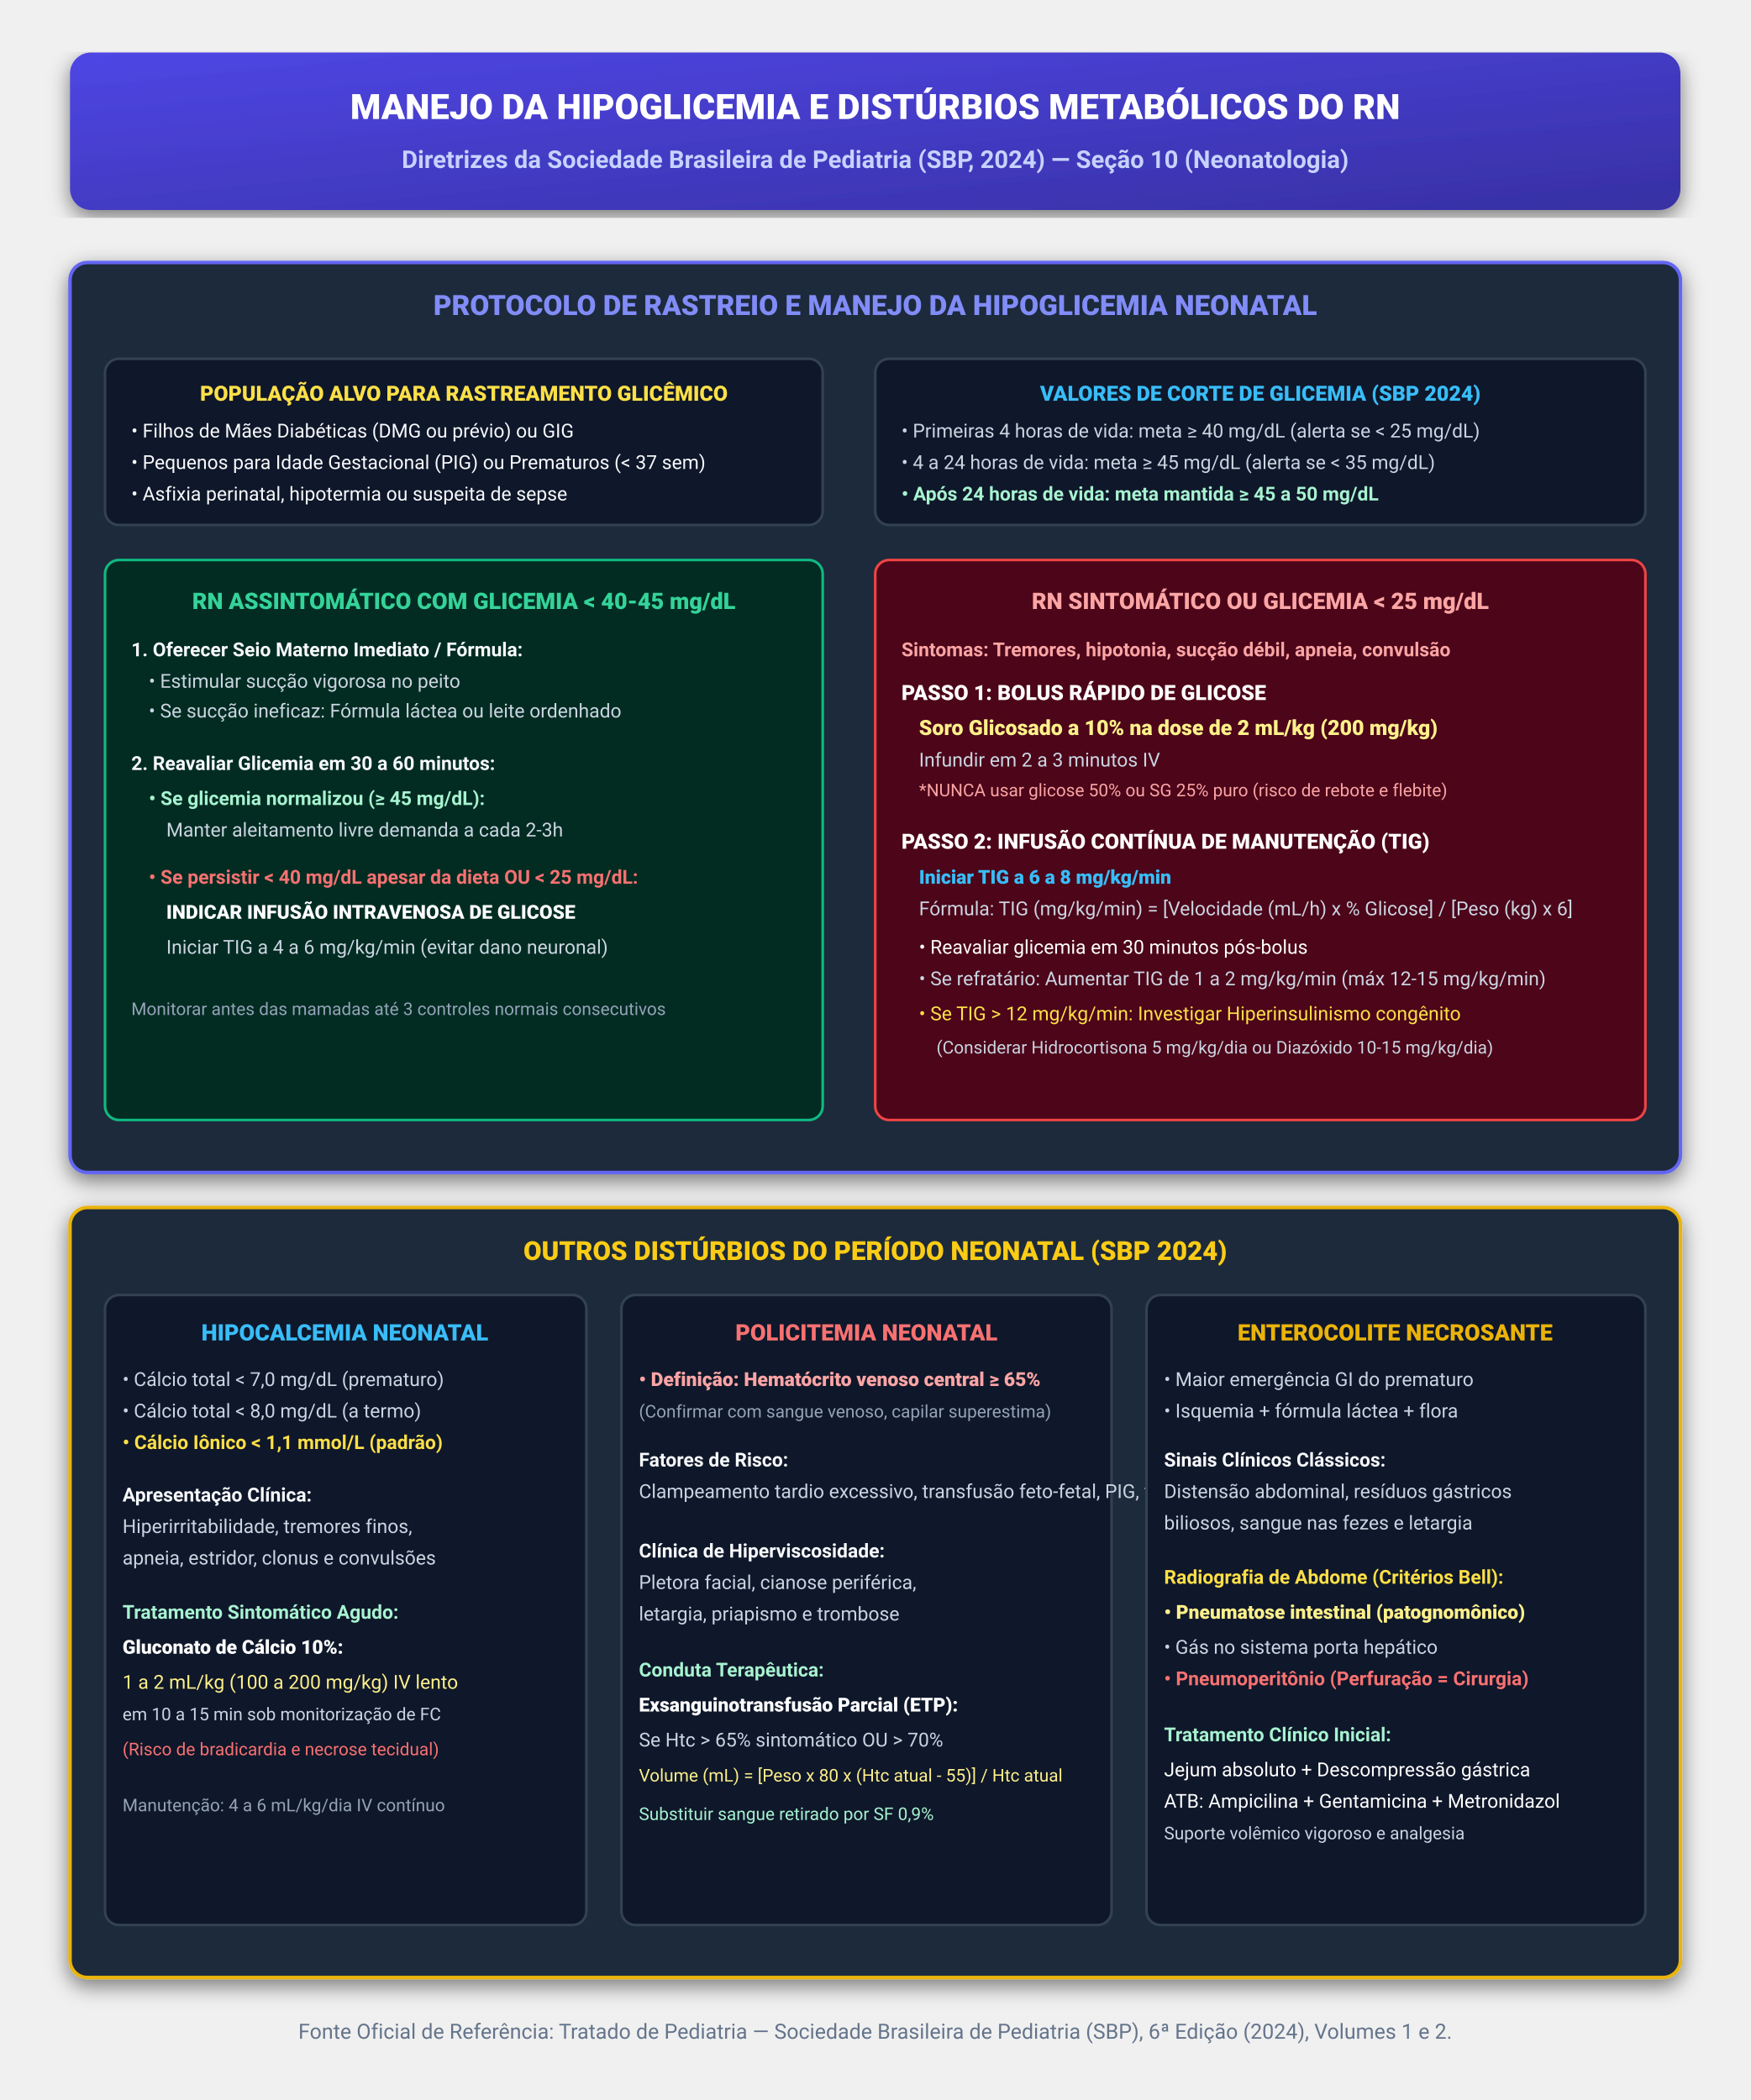
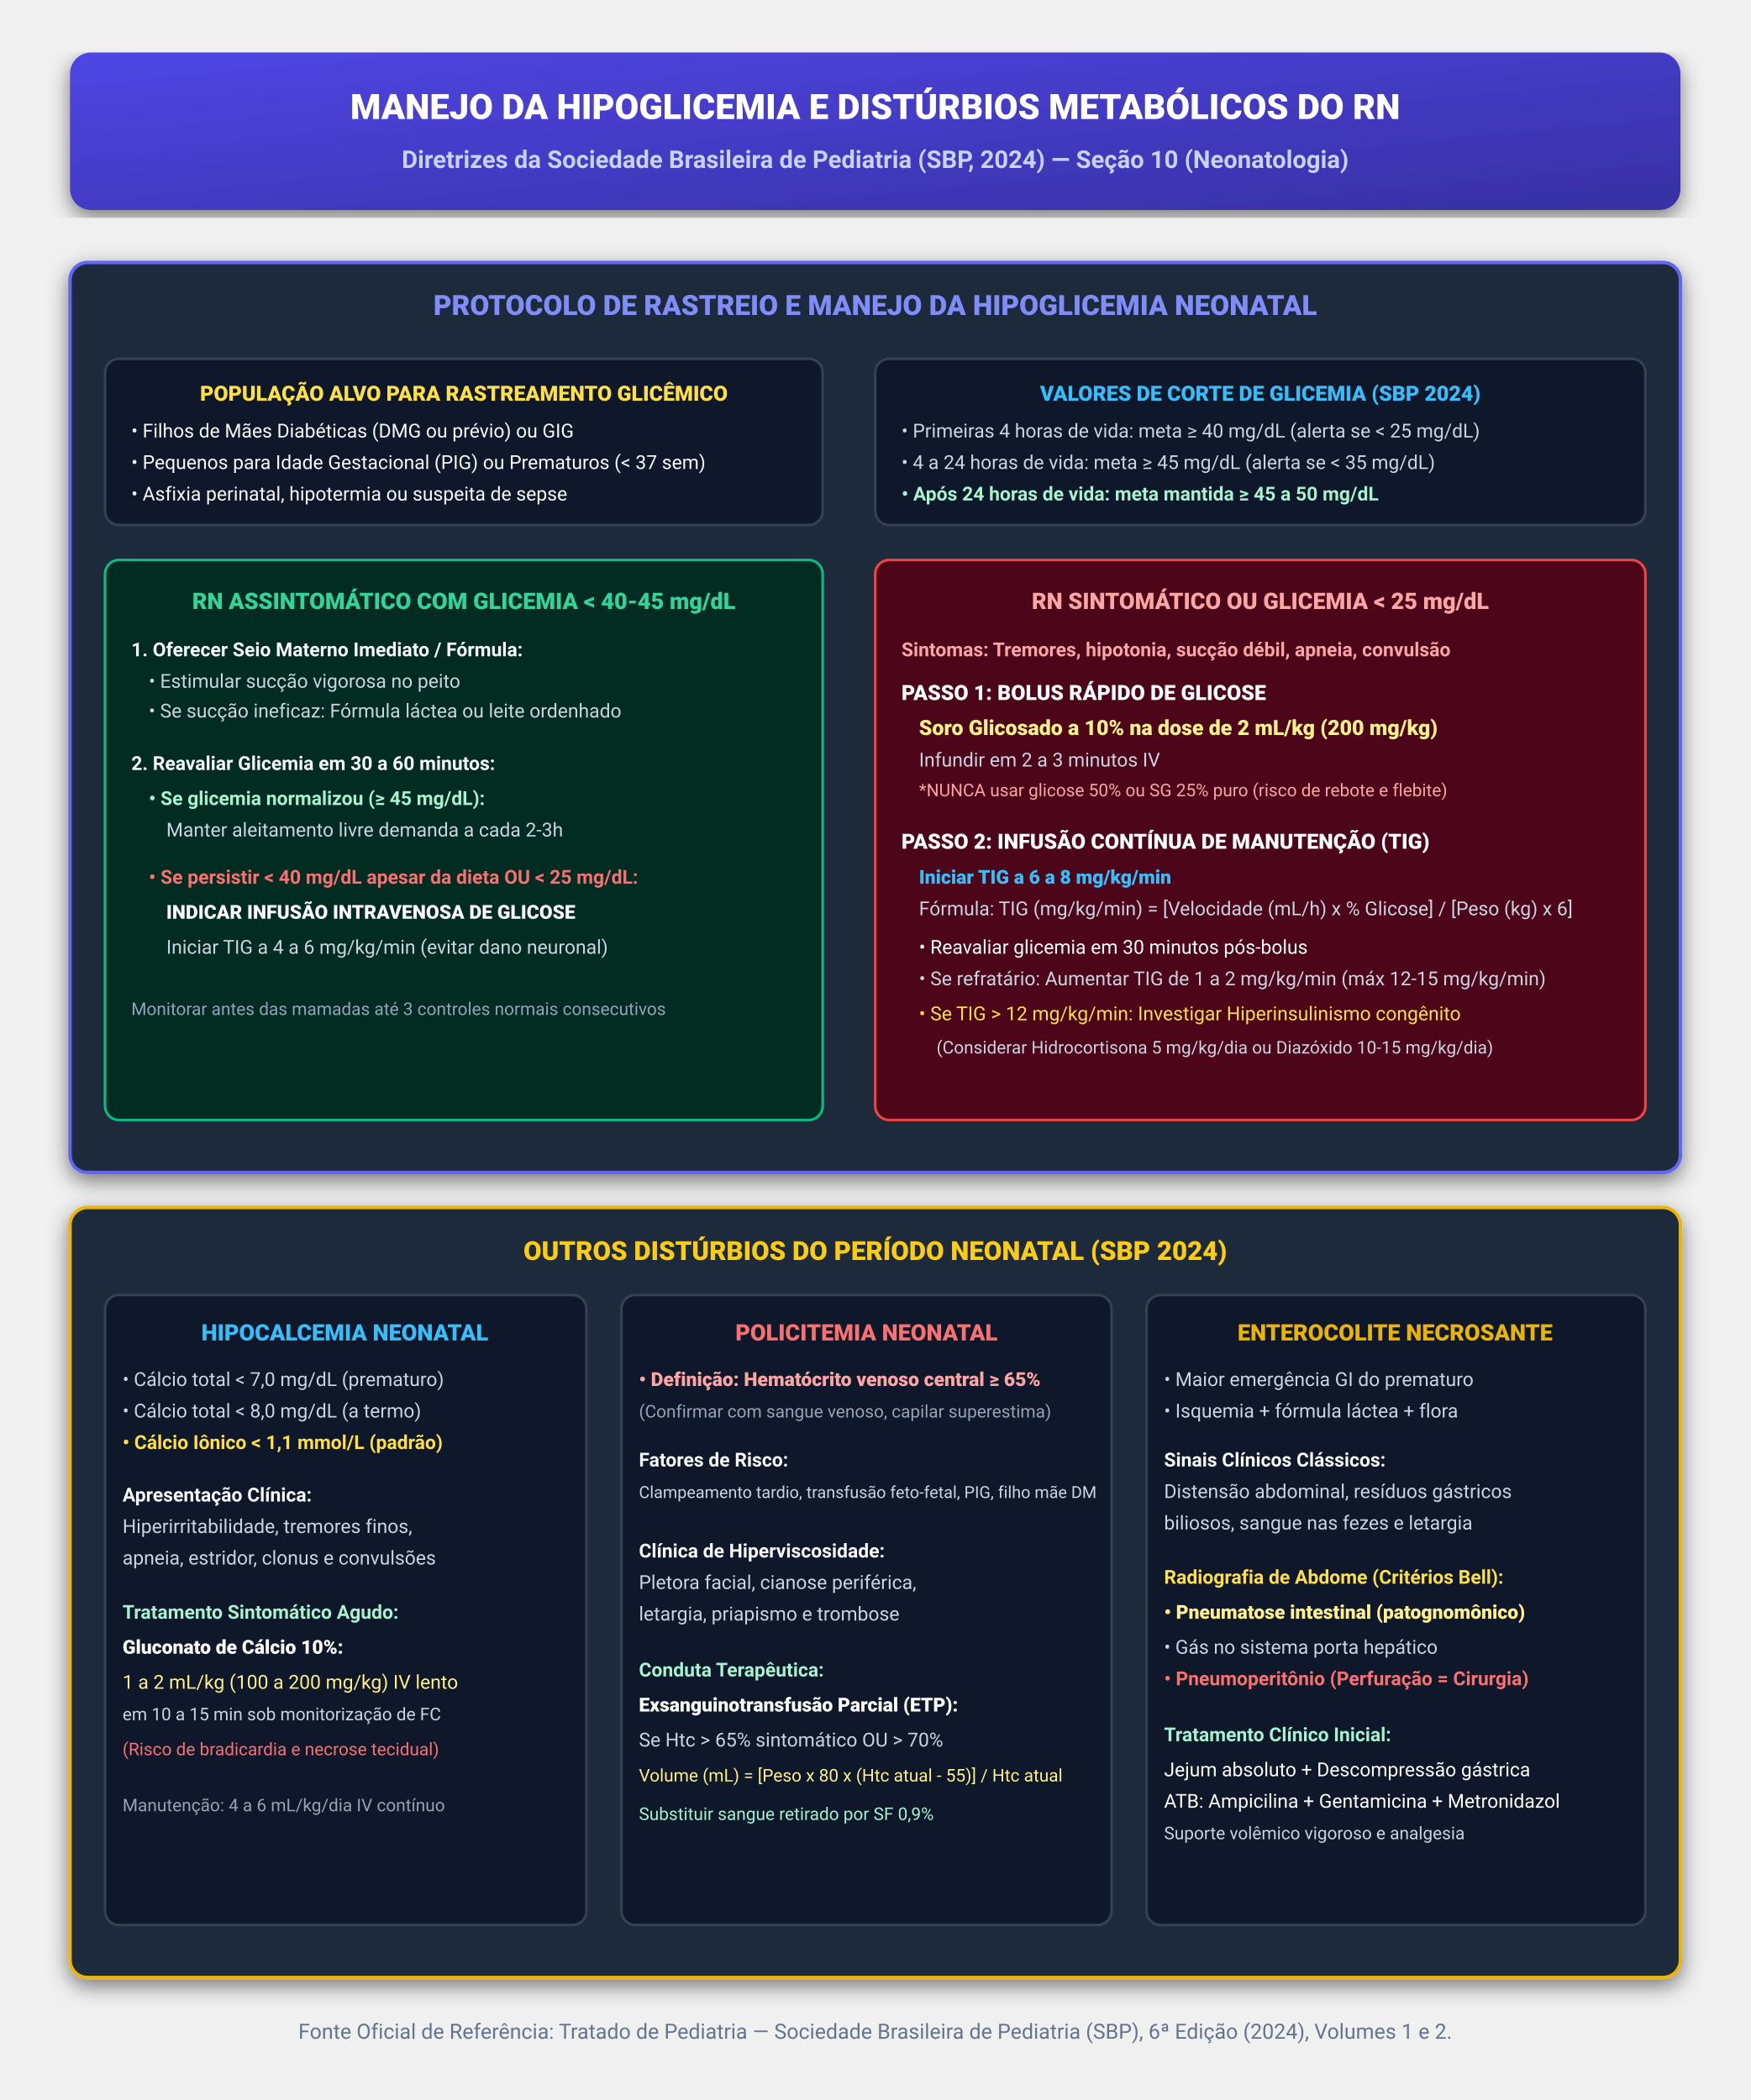
<svg xmlns="http://www.w3.org/2000/svg" viewBox="0 0 1000 1200" width="100%" height="100%" style="background-color: #0b1120; font-family: -apple-system, BlinkMacSystemFont, 'Segoe UI', Roboto, sans-serif;">
  <defs>
    <filter id="shadow" x="-5%" y="-5%" width="110%" height="110%">
      <feDropShadow dx="0" dy="4" stdDeviation="6" flood-color="#000000" flood-opacity="0.5" />
    </filter>
    <linearGradient id="grad-indigo" x1="0%" y1="0%" x2="100%" y2="100%">
      <stop offset="0%" stop-color="#4f46e5" />
      <stop offset="100%" stop-color="#3730a3" />
    </linearGradient>
    <marker id="arrow" viewBox="0 0 10 10" refX="9" refY="5" markerWidth="6" markerHeight="6" orient="auto-start-reverse">
      <path d="M 0 1 L 10 5 L 0 9 z" fill="#38bdf8" />
    </marker>
    <marker id="arrow-red" viewBox="0 0 10 10" refX="9" refY="5" markerWidth="6" markerHeight="6" orient="auto-start-reverse">
      <path d="M 0 1 L 10 5 L 0 9 z" fill="#ef4444" />
    </marker>
    <marker id="arrow-green" viewBox="0 0 10 10" refX="9" refY="5" markerWidth="6" markerHeight="6" orient="auto-start-reverse">
      <path d="M 0 1 L 10 5 L 0 9 z" fill="#10b981" />
    </marker>
  </defs>
  <rect x="40" y="30" width="920" height="90" rx="12" fill="url(#grad-indigo)" filter="url(#shadow)" />
  <text x="500" y="68" text-anchor="middle" fill="#ffffff" font-size="20" font-weight="800">MANEJO DA HIPOGLICEMIA E DISTÚRBIOS METABÓLICOS DO RN</text>
  <text x="500" y="96" text-anchor="middle" fill="#c7d2fe" font-size="14" font-weight="600">Diretrizes da Sociedade Brasileira de Pediatria (SBP, 2024) — Seção 10 (Neonatologia)</text>
  <rect x="40" y="150" width="920" height="520" rx="10" fill="#1e293b" stroke="#6366f1" stroke-width="2" filter="url(#shadow)" />
  <text x="500" y="180" text-anchor="middle" fill="#818cf8" font-size="16" font-weight="800">PROTOCOLO DE RASTREIO E MANEJO DA HIPOGLICEMIA NEONATAL</text>
  <g transform="translate(60, 205)">
    <rect x="0" y="0" width="410" height="95" rx="8" fill="#0f172a" stroke="#334155" stroke-width="1.5" />
    <text x="205" y="24" text-anchor="middle" fill="#fde047" font-size="12" font-weight="800">POPULAÇÃO ALVO PARA RASTREAMENTO GLICÊMICO</text>
    <text x="15" y="45" fill="#f8fafc" font-size="11">• Filhos de Mães Diabéticas (DMG ou prévio) ou GIG</text>
    <text x="15" y="63" fill="#f8fafc" font-size="11">• Pequenos para Idade Gestacional (PIG) ou Prematuros (&lt; 37 sem)</text>
    <text x="15" y="81" fill="#f8fafc" font-size="11">• Asfixia perinatal, hipotermia ou suspeita de sepse</text>
  </g>
  <g transform="translate(500, 205)">
    <rect x="0" y="0" width="440" height="95" rx="8" fill="#0f172a" stroke="#334155" stroke-width="1.5" />
    <text x="220" y="24" text-anchor="middle" fill="#38bdf8" font-size="12" font-weight="800">VALORES DE CORTE DE GLICEMIA (SBP 2024)</text>
    <text x="15" y="45" fill="#cbd5e1" font-size="11">• Primeiras 4 horas de vida: meta ≥ 40 mg/dL (alerta se &lt; 25 mg/dL)</text>
    <text x="15" y="63" fill="#cbd5e1" font-size="11">• 4 a 24 horas de vida: meta ≥ 45 mg/dL (alerta se &lt; 35 mg/dL)</text>
    <text x="15" y="81" fill="#a7f3d0" font-size="11" font-weight="700">• Após 24 horas de vida: meta mantida ≥ 45 a 50 mg/dL</text>
  </g>
  <g transform="translate(60, 320)">
    <rect x="0" y="0" width="410" height="320" rx="8" fill="#022c22" stroke="#10b981" stroke-width="1.5" />
    <text x="205" y="28" text-anchor="middle" fill="#34d399" font-size="13" font-weight="800">RN ASSINTOMÁTICO COM GLICEMIA &lt; 40-45 mg/dL</text>
    <text x="15" y="55" fill="#f8fafc" font-size="11" font-weight="700">1. Oferecer Seio Materno Imediato / Fórmula:</text>
    <text x="25" y="73" fill="#cbd5e1" font-size="11">• Estimular sucção vigorosa no peito</text>
    <text x="25" y="90" fill="#cbd5e1" font-size="11">• Se sucção ineficaz: Fórmula láctea ou leite ordenhado</text>
    <text x="15" y="120" fill="#f8fafc" font-size="11" font-weight="700">2. Reavaliar Glicemia em 30 a 60 minutos:</text>
    <text x="25" y="140" fill="#a7f3d0" font-size="11" font-weight="700">• Se glicemia normalizou (≥ 45 mg/dL):</text>
    <text x="35" y="158" fill="#cbd5e1" font-size="11">Manter aleitamento livre demanda a cada 2-3h</text>
    <text x="25" y="185" fill="#f87171" font-size="11" font-weight="700">• Se persistir &lt; 40 mg/dL apesar da dieta OU &lt; 25 mg/dL:</text>
    <text x="35" y="205" fill="#ffffff" font-size="11" font-weight="800">INDICAR INFUSÃO INTRAVENOSA DE GLICOSE</text>
    <text x="35" y="225" fill="#cbd5e1" font-size="11">Iniciar TIG a 4 a 6 mg/kg/min (evitar dano neuronal)</text>
    <text x="15" y="260" fill="#94a3b8" font-size="10">Monitorar antes das mamadas até 3 controles normais consecutivos</text>
  </g>
  <g transform="translate(500, 320)">
    <rect x="0" y="0" width="440" height="320" rx="8" fill="#4c0519" stroke="#ef4444" stroke-width="1.5" />
    <text x="220" y="28" text-anchor="middle" fill="#fca5a5" font-size="13" font-weight="800">RN SINTOMÁTICO OU GLICEMIA &lt; 25 mg/dL</text>
    <text x="15" y="55" fill="#fca5a5" font-size="11" font-weight="700">Sintomas: Tremores, hipotonia, sucção débil, apneia, convulsão</text>
    <text x="15" y="80" fill="#ffffff" font-size="12" font-weight="800">PASSO 1: BOLUS RÁPIDO DE GLICOSE</text>
    <text x="25" y="100" fill="#fef08a" font-size="12" font-weight="800">Soro Glicosado a 10% na dose de 2 mL/kg (200 mg/kg)</text>
    <text x="25" y="118" fill="#cbd5e1" font-size="11">Infundir em 2 a 3 minutos IV</text>
    <text x="25" y="135" fill="#fca5a5" font-size="10">*NUNCA usar glicose 50% ou SG 25% puro (risco de rebote e flebite)</text>
    <text x="15" y="165" fill="#ffffff" font-size="12" font-weight="800">PASSO 2: INFUSÃO CONTÍNUA DE MANUTENÇÃO (TIG)</text>
    <text x="25" y="185" fill="#38bdf8" font-size="11" font-weight="800">Iniciar TIG a 6 a 8 mg/kg/min</text>
    <text x="25" y="203" fill="#cbd5e1" font-size="11">Fórmula: TIG (mg/kg/min) = [Velocidade (mL/h) x % Glicose] / [Peso (kg) x 6]</text>
    <text x="25" y="225" fill="#ffffff" font-size="11">• Reavaliar glicemia em 30 minutos pós-bolus</text>
    <text x="25" y="243" fill="#cbd5e1" font-size="11">• Se refratário: Aumentar TIG de 1 a 2 mg/kg/min (máx 12-15 mg/kg/min)</text>
    <text x="25" y="263" fill="#fde047" font-size="11">• Se TIG &gt; 12 mg/kg/min: Investigar Hiperinsulinismo congênito</text>
    <text x="35" y="282" fill="#cbd5e1" font-size="10">(Considerar Hidrocortisona 5 mg/kg/dia ou Diazóxido 10-15 mg/kg/dia)</text>
  </g>
  <g transform="translate(40, 690)">
    <rect x="0" y="0" width="920" height="440" rx="10" fill="#1e293b" stroke="#eab308" stroke-width="2" filter="url(#shadow)" />
    <text x="460" y="30" text-anchor="middle" fill="#facc15" font-size="15" font-weight="800">OUTROS DISTÚRBIOS DO PERÍODO NEONATAL (SBP 2024)</text>
    <g transform="translate(20, 50)">
      <rect x="0" y="0" width="275" height="360" rx="8" fill="#0f172a" stroke="#334155" stroke-width="1.5" />
      <text x="137" y="26" text-anchor="middle" fill="#38bdf8" font-size="13" font-weight="800">HIPOCALCEMIA NEONATAL</text>
      <text x="10" y="52" fill="#cbd5e1" font-size="11">• Cálcio total &lt; 7,0 mg/dL (prematuro)</text>
      <text x="10" y="70" fill="#cbd5e1" font-size="11">• Cálcio total &lt; 8,0 mg/dL (a termo)</text>
      <text x="10" y="88" fill="#fde047" font-size="11" font-weight="700">• Cálcio Iônico &lt; 1,1 mmol/L (padrão)</text>
      <text x="10" y="118" fill="#f8fafc" font-size="11" font-weight="700">Apresentação Clínica:</text>
      <text x="10" y="136" fill="#cbd5e1" font-size="11">Hiperirritabilidade, tremores finos,</text>
      <text x="10" y="154" fill="#cbd5e1" font-size="11">apneia, estridor, clonus e convulsões</text>
      <text x="10" y="185" fill="#a7f3d0" font-size="11" font-weight="700">Tratamento Sintomático Agudo:</text>
      <text x="10" y="205" fill="#ffffff" font-size="11" font-weight="800">Gluconato de Cálcio 10%:</text>
      <text x="10" y="225" fill="#fef08a" font-size="11">1 a 2 mL/kg (100 a 200 mg/kg) IV lento</text>
      <text x="10" y="243" fill="#cbd5e1" font-size="10">em 10 a 15 min sob monitorização de FC</text>
      <text x="10" y="263" fill="#f87171" font-size="10">(Risco de bradicardia e necrose tecidual)</text>
      <text x="10" y="295" fill="#94a3b8" font-size="10">Manutenção: 4 a 6 mL/kg/dia IV contínuo</text>
    </g>
    <g transform="translate(315, 50)">
      <rect x="0" y="0" width="280" height="360" rx="8" fill="#0f172a" stroke="#334155" stroke-width="1.5" />
      <text x="140" y="26" text-anchor="middle" fill="#f87171" font-size="13" font-weight="800">POLICITEMIA NEONATAL</text>
      <text x="10" y="52" fill="#fca5a5" font-size="11" font-weight="800">• Definição: Hematócrito venoso central ≥ 65%</text>
      <text x="10" y="70" fill="#94a3b8" font-size="10">(Confirmar com sangue venoso, capilar superestima)</text>
      <text x="10" y="98" fill="#f8fafc" font-size="11" font-weight="700">Fatores de Risco:</text>
-       <text x="10" y="116" fill="#cbd5e1" font-size="11">Clampeamento tardio excessivo, transfusão feto-fetal, PIG, filho de mãe DM</text>
+       <text x="10" y="116" fill="#cbd5e1" font-size="9.5">Clampeamento tardio, transfusão feto-fetal, PIG, filho mãe DM</text>
      <text x="10" y="150" fill="#f8fafc" font-size="11" font-weight="700">Clínica de Hiperviscosidade:</text>
      <text x="10" y="168" fill="#cbd5e1" font-size="11">Pletora facial, cianose periférica,</text>
      <text x="10" y="186" fill="#cbd5e1" font-size="11">letargia, priapismo e trombose</text>
      <text x="10" y="218" fill="#a7f3d0" font-size="11" font-weight="700">Conduta Terapêutica:</text>
      <text x="10" y="238" fill="#ffffff" font-size="11" font-weight="800">Exsanguinotransfusão Parcial (ETP):</text>
      <text x="10" y="258" fill="#cbd5e1" font-size="11">Se Htc &gt; 65% sintomático OU &gt; 70%</text>
      <text x="10" y="278" fill="#fef08a" font-size="10">Volume (mL) = [Peso x 80 x (Htc atual - 55)] / Htc atual</text>
      <text x="10" y="300" fill="#a7f3d0" font-size="10">Substituir sangue retirado por SF 0,9%</text>
    </g>
    <g transform="translate(615, 50)">
      <rect x="0" y="0" width="285" height="360" rx="8" fill="#0f172a" stroke="#334155" stroke-width="1.5" />
      <text x="142" y="26" text-anchor="middle" fill="#eab308" font-size="13" font-weight="800">ENTEROCOLITE NECROSANTE</text>
      <text x="10" y="52" fill="#cbd5e1" font-size="11">• Maior emergência GI do prematuro</text>
      <text x="10" y="70" fill="#cbd5e1" font-size="11">• Isquemia + fórmula láctea + flora</text>
      <text x="10" y="98" fill="#f8fafc" font-size="11" font-weight="700">Sinais Clínicos Clássicos:</text>
      <text x="10" y="116" fill="#cbd5e1" font-size="11">Distensão abdominal, resíduos gástricos</text>
      <text x="10" y="134" fill="#cbd5e1" font-size="11">biliosos, sangue nas fezes e letargia</text>
      <text x="10" y="165" fill="#fde047" font-size="11" font-weight="700">Radiografia de Abdome (Critérios Bell):</text>
      <text x="10" y="185" fill="#fef08a" font-size="11" font-weight="800">• Pneumatose intestinal (patognomônico)</text>
      <text x="10" y="205" fill="#cbd5e1" font-size="11">• Gás no sistema porta hepático</text>
      <text x="10" y="223" fill="#f87171" font-size="11" font-weight="700">• Pneumoperitônio (Perfuração = Cirurgia)</text>
      <text x="10" y="255" fill="#a7f3d0" font-size="11" font-weight="700">Tratamento Clínico Inicial:</text>
      <text x="10" y="275" fill="#ffffff" font-size="11">Jejum absoluto + Descompressão gástrica</text>
      <text x="10" y="293" fill="#ffffff" font-size="11">ATB: Ampicilina + Gentamicina + Metronidazol</text>
      <text x="10" y="311" fill="#cbd5e1" font-size="10">Suporte volêmico vigoroso e analgesia</text>
    </g>
  </g>
  <text x="500" y="1165" text-anchor="middle" fill="#64748b" font-size="12">Fonte Oficial de Referência: Tratado de Pediatria — Sociedade Brasileira de Pediatria (SBP), 6ª Edição (2024), Volumes 1 e 2.</text>
</svg>
